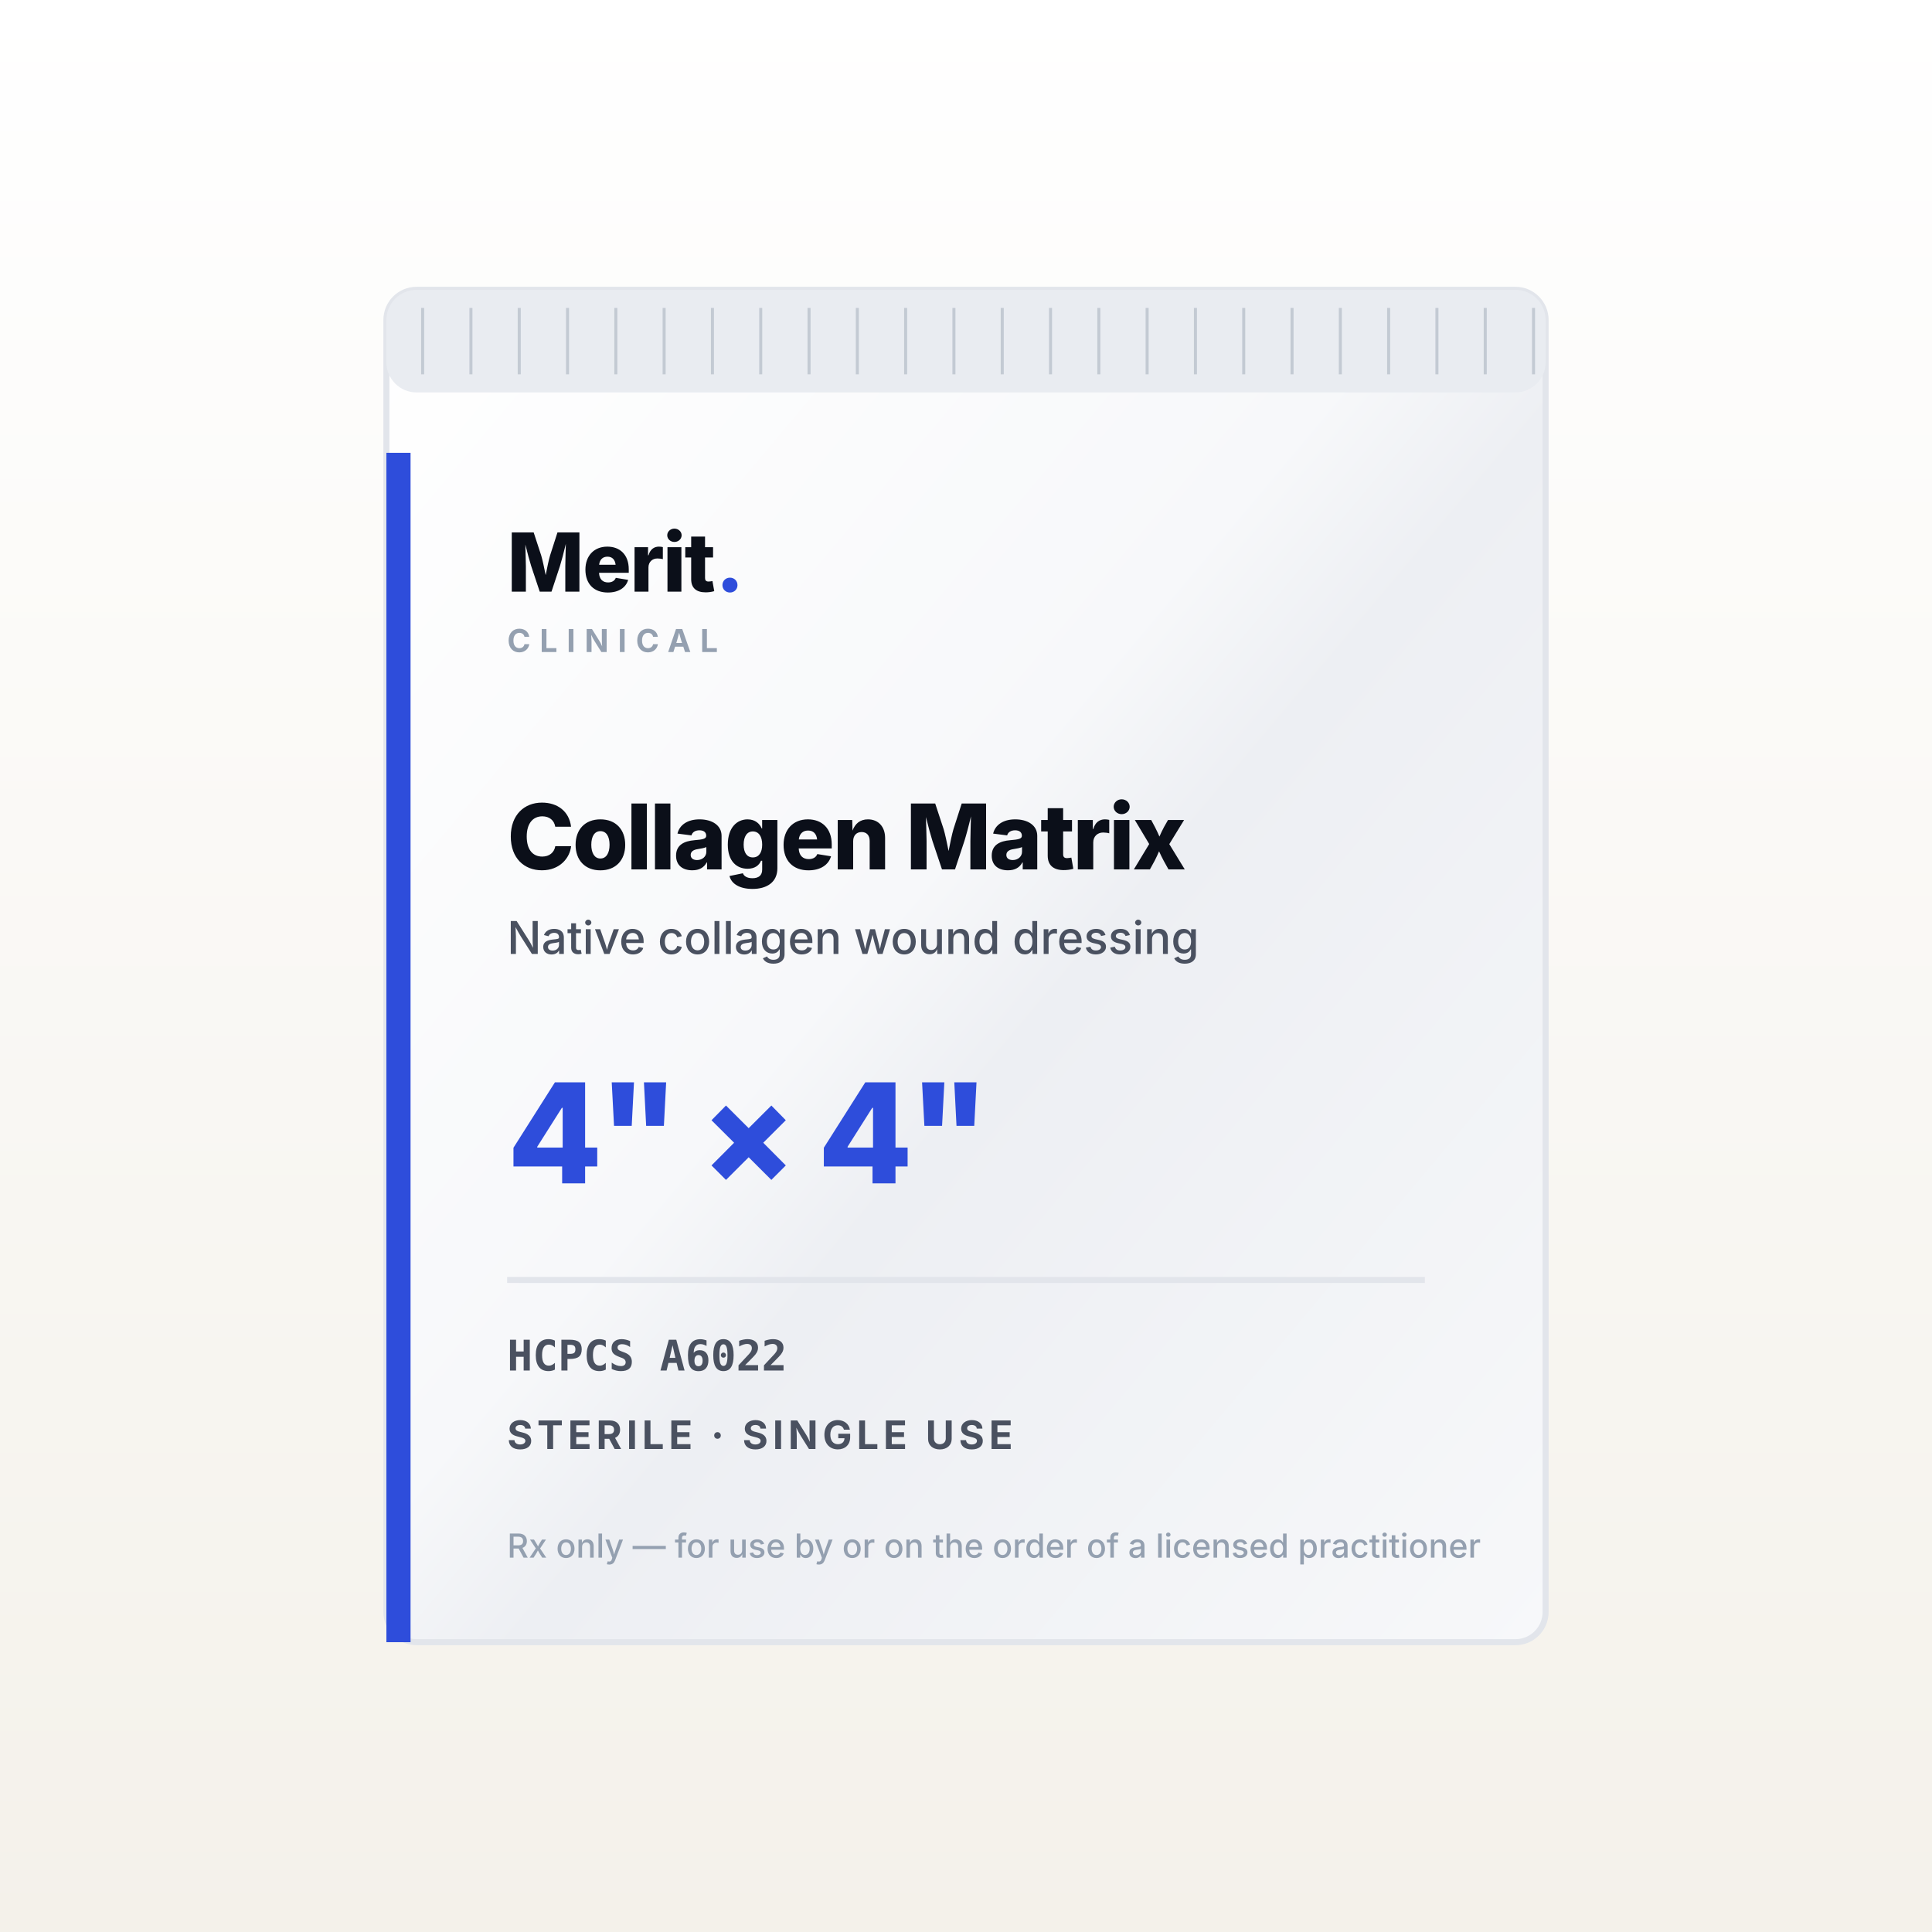
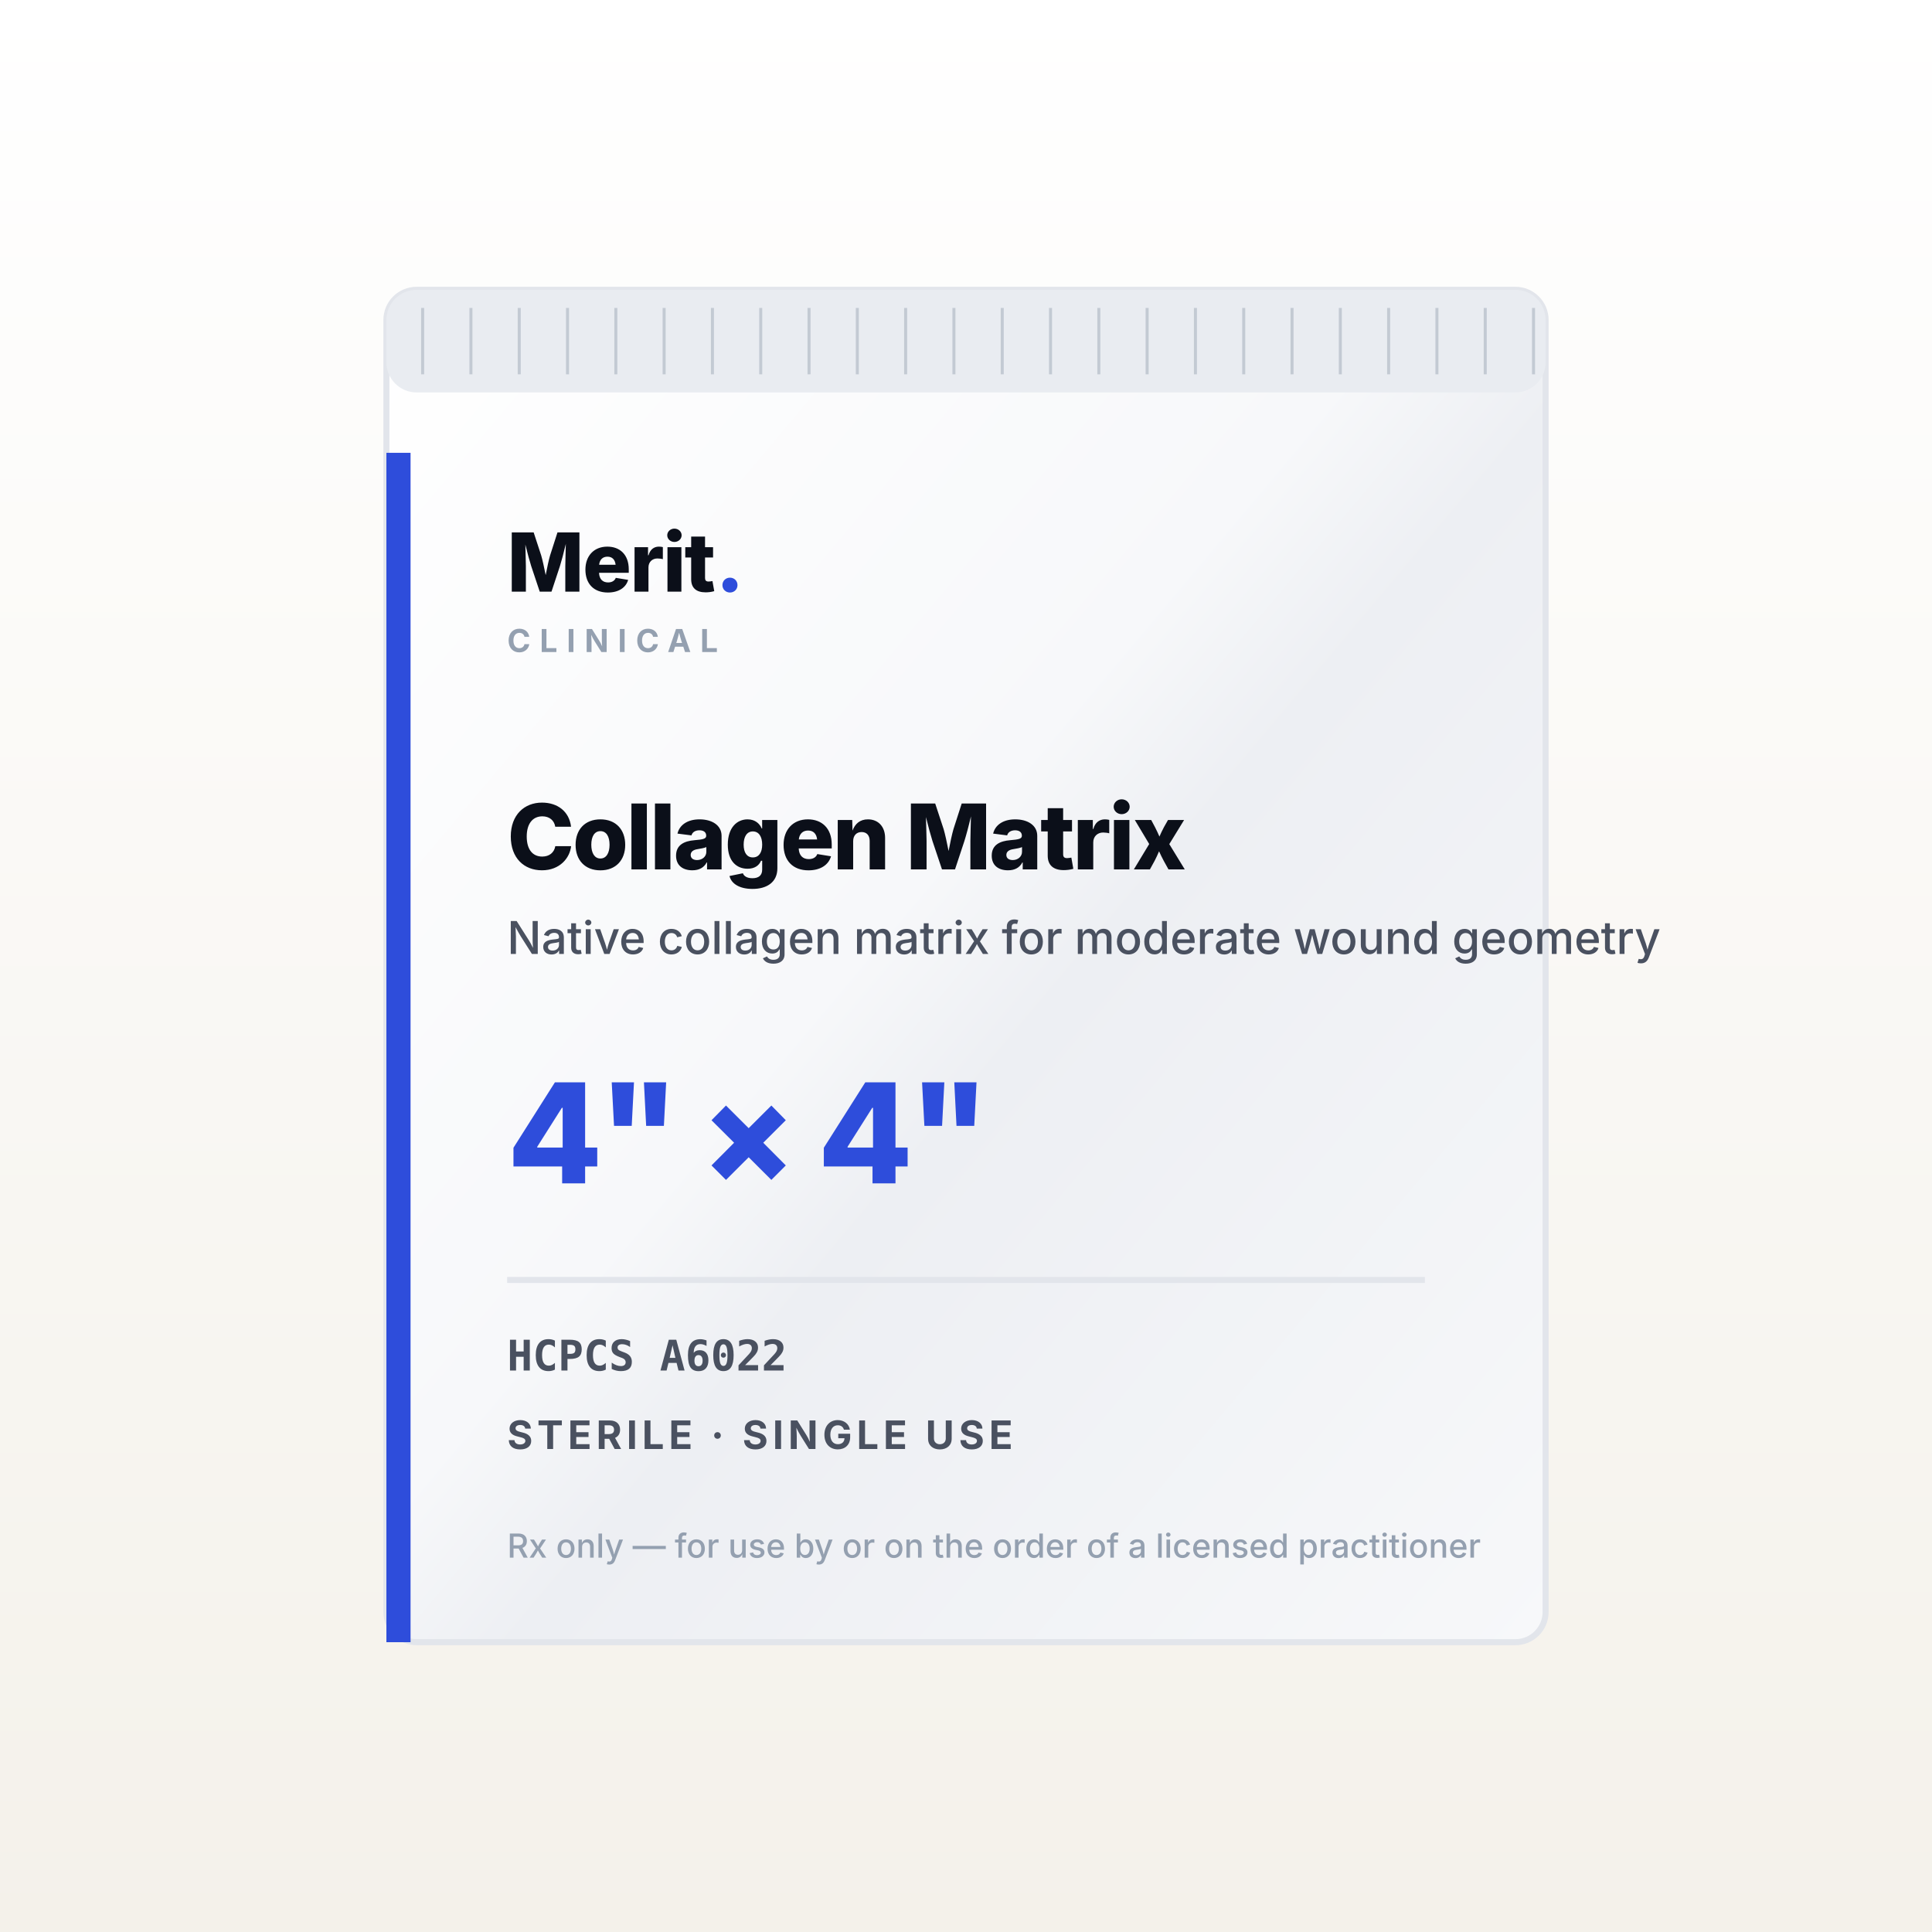
<svg xmlns="http://www.w3.org/2000/svg" viewBox="0 0 640 640" width="640" height="640" role="img" aria-label="Collagen Matrix">
  <defs>
    <linearGradient id="bg" x1="0" y1="0" x2="0" y2="1">
      <stop offset="0" stop-color="#FFFFFF" />
      <stop offset="1" stop-color="#F4F1EA" />
    </linearGradient>
    <linearGradient id="foil" x1="0" y1="0" x2="1" y2="1">
      <stop offset="0" stop-color="#FFFFFF" />
      <stop offset="0.45" stop-color="#F7F8FA" />
      <stop offset="0.55" stop-color="#EDEFF3" />
      <stop offset="1" stop-color="#F7F8FA" />
    </linearGradient>
  </defs>
  <rect width="640" height="640" fill="url(#bg)" />
  <g>
    <rect x="128" y="96" width="384" height="448" rx="10" fill="url(#foil)" stroke="#E2E5EB" stroke-width="2" />
    <rect x="128" y="96" width="384" height="34" rx="10" fill="#E9ECF1" />
    <g stroke="#94A0B0" stroke-width="1" opacity="0.45">
      <line x1="140" y1="102" x2="140" y2="124" />
      <line x1="156" y1="102" x2="156" y2="124" />
      <line x1="172" y1="102" x2="172" y2="124" />
      <line x1="188" y1="102" x2="188" y2="124" />
      <line x1="204" y1="102" x2="204" y2="124" />
      <line x1="220" y1="102" x2="220" y2="124" />
      <line x1="236" y1="102" x2="236" y2="124" />
      <line x1="252" y1="102" x2="252" y2="124" />
      <line x1="268" y1="102" x2="268" y2="124" />
      <line x1="284" y1="102" x2="284" y2="124" />
      <line x1="300" y1="102" x2="300" y2="124" />
      <line x1="316" y1="102" x2="316" y2="124" />
      <line x1="332" y1="102" x2="332" y2="124" />
      <line x1="348" y1="102" x2="348" y2="124" />
      <line x1="364" y1="102" x2="364" y2="124" />
      <line x1="380" y1="102" x2="380" y2="124" />
      <line x1="396" y1="102" x2="396" y2="124" />
      <line x1="412" y1="102" x2="412" y2="124" />
      <line x1="428" y1="102" x2="428" y2="124" />
      <line x1="444" y1="102" x2="444" y2="124" />
      <line x1="460" y1="102" x2="460" y2="124" />
      <line x1="476" y1="102" x2="476" y2="124" />
      <line x1="492" y1="102" x2="492" y2="124" />
      <line x1="508" y1="102" x2="508" y2="124" />
    </g>
    <rect x="128" y="150" width="8" height="394" fill="#2E4DDB" />
  </g>
  <text x="168" y="196" font-family="Inter, system-ui, sans-serif" font-size="27" font-weight="800" fill="#0B0F19" letter-spacing="-0.5">Merit<tspan fill="#2E4DDB">.</tspan>
  </text>
  <text x="168" y="216" font-family="Inter, system-ui, sans-serif" font-size="10.5" font-weight="700" fill="#94A0B0" letter-spacing="3">CLINICAL</text>
  <text x="168" y="288" font-family="Inter, system-ui, sans-serif" font-size="30" font-weight="800" fill="#0B0F19" letter-spacing="-0.7">Collagen Matrix</text>
-   <text x="168" y="316" font-family="Inter, system-ui, sans-serif" font-size="15" font-weight="500" fill="#4A5160">Native collagen wound dressing</text>
+   <text x="168" y="316" font-family="Inter, system-ui, sans-serif" font-size="15" font-weight="500" fill="#4A5160">Native collagen matrix for moderate wound geometry</text>
  <text x="168" y="392" font-family="Inter, system-ui, sans-serif" font-size="46" font-weight="800" fill="#2E4DDB" letter-spacing="-1.5">4" × 4"</text>
  <line x1="168" y1="424" x2="472" y2="424" stroke="#E2E5EB" stroke-width="2" />
  <text x="168" y="454" font-family="ui-monospace, monospace" font-size="14" font-weight="600" fill="#4A5160">HCPCS A6022</text>
  <text x="168" y="480" font-family="Inter, system-ui, sans-serif" font-size="13" font-weight="700" fill="#4A5160" letter-spacing="1.5">STERILE · SINGLE USE</text>
  <text x="168" y="516" font-family="Inter, system-ui, sans-serif" font-size="11" font-weight="500" fill="#94A0B0">Rx only — for use by or on the order of a licensed practitioner</text>
</svg>
